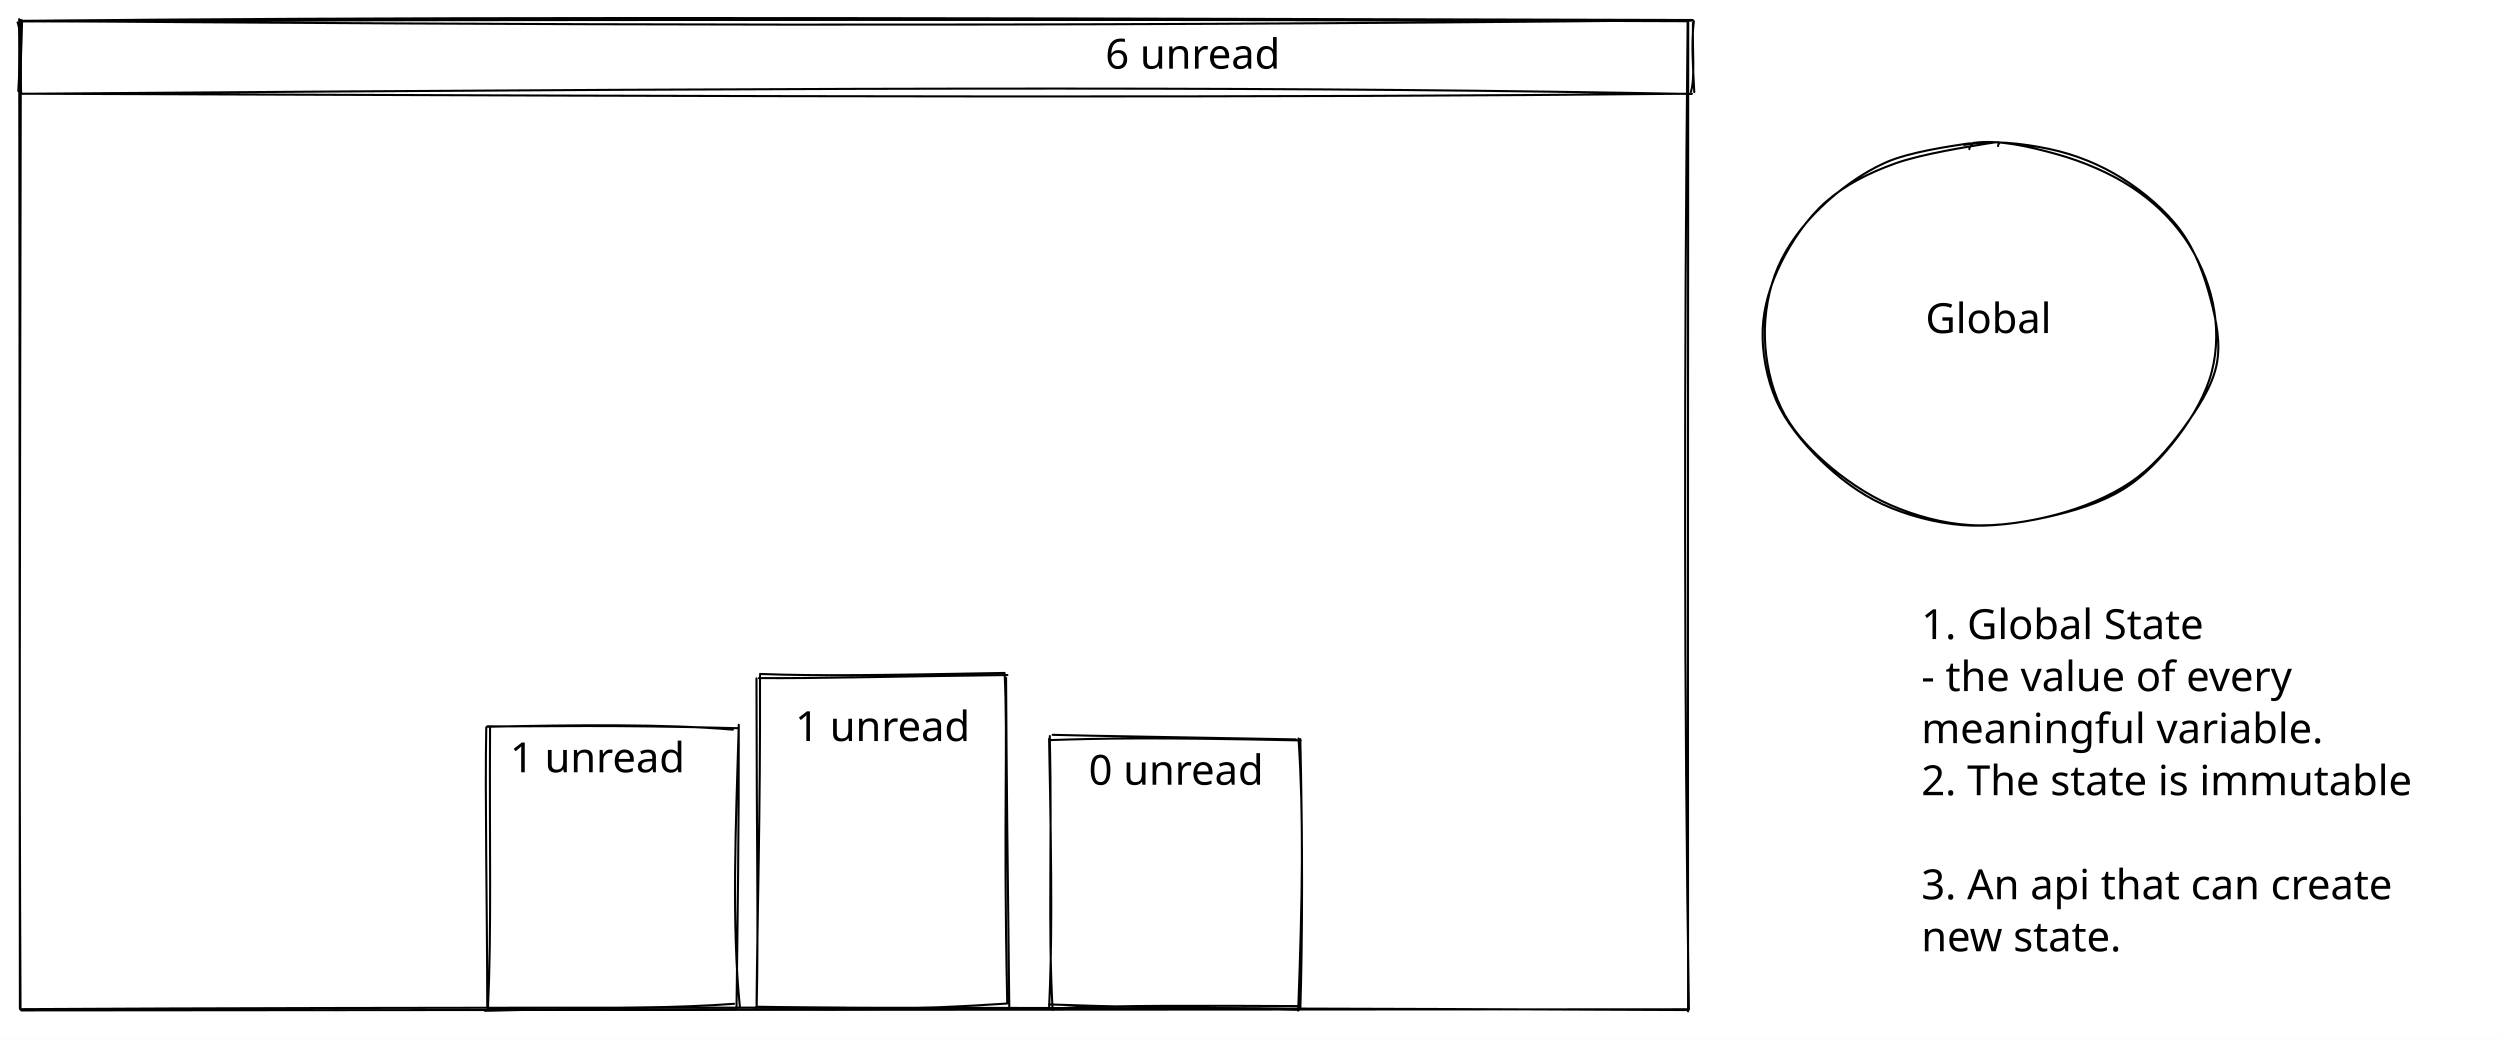
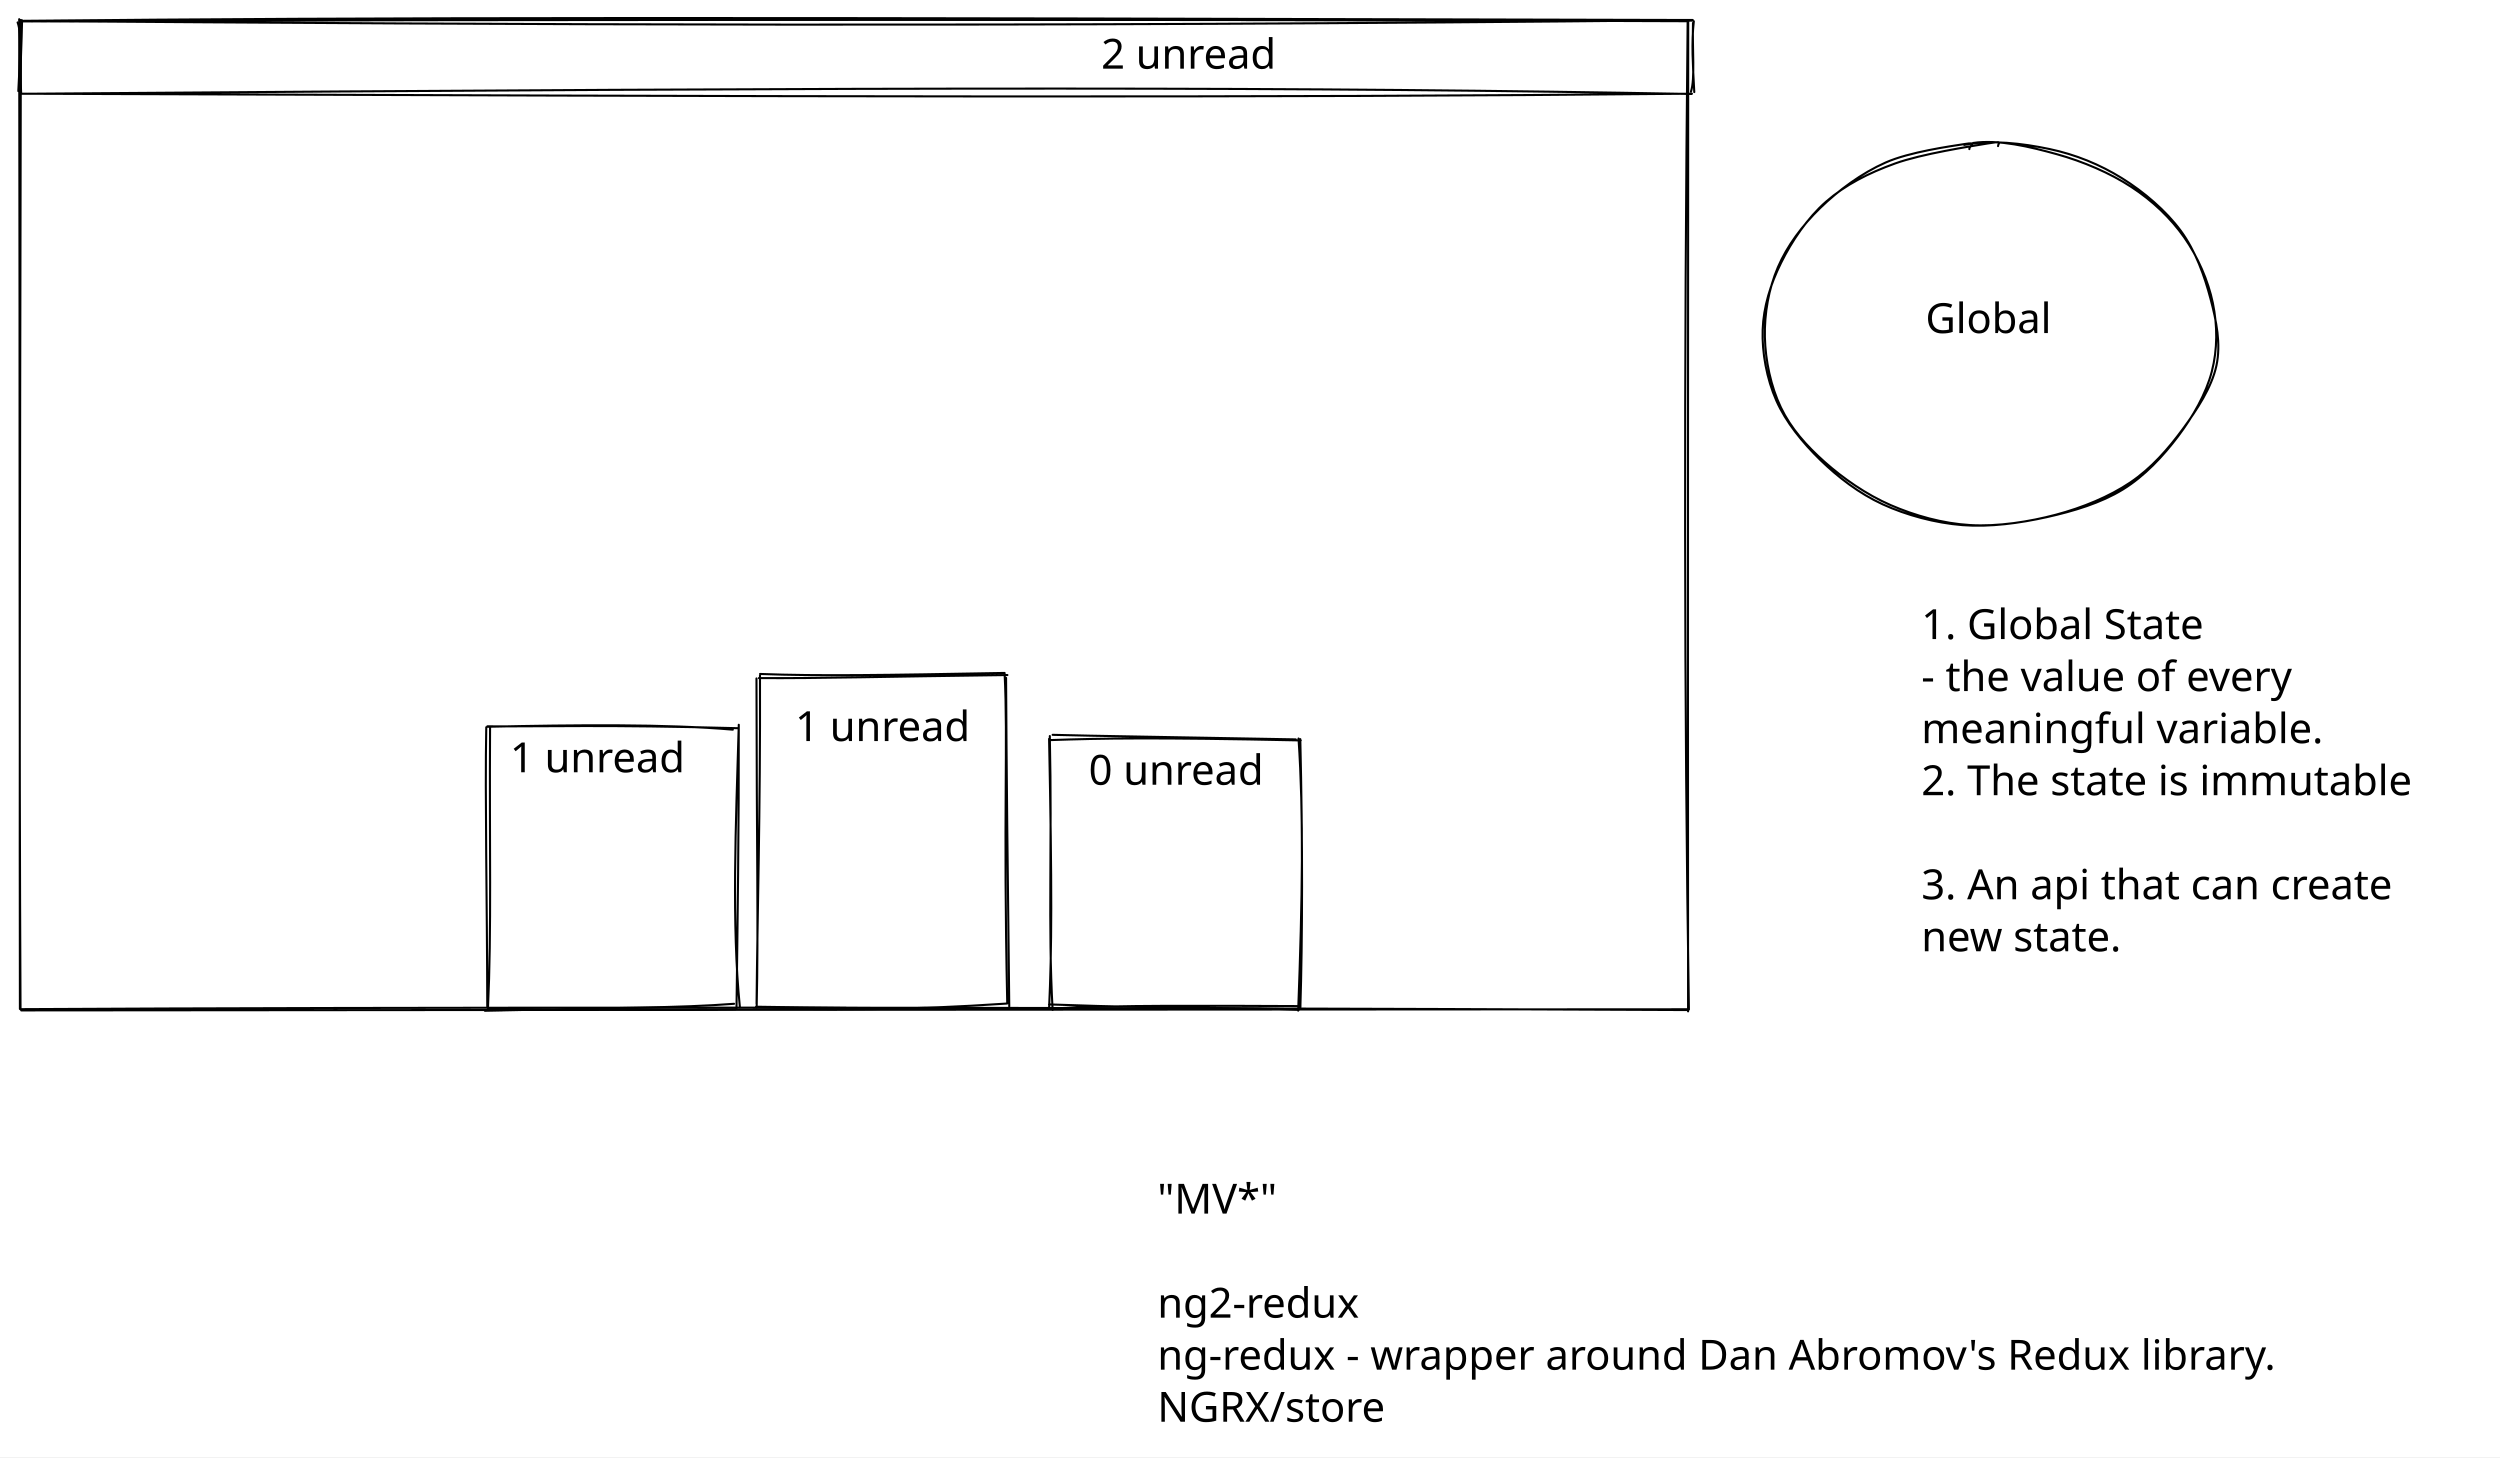
- <svg xmlns="http://www.w3.org/2000/svg" version="1.1" viewBox="0 0 1201 499" width="1201" height="499">
+ <svg xmlns="http://www.w3.org/2000/svg" version="1.1" viewBox="0 0 1201 700" width="1201" height="700">
  
-   eyJ2ZXJzaW9uIjoiMSIsImVuY29kaW5nIjoiYnN0cmluZyIsImNvbXByZXNzZWQiOnRydWUsImVuY29kZWQiOiJ4nO2ZW3PaOFx1MDAxNMff+yk89LVQXSzZ6szOXHUwMDBlSVx1MDAxYTalTUghTZPNTkaxXHUwMDA1aGNk11x1MDAxN1xi7fS7r2yy2Fx1MDAxOJiQbvH6oX5gxrr4XHUwMDFjS7//0Tnm21x1MDAwYsNoxPNANN5cdTAwMThccvHgcE+6IZ81XqXtU1x1MDAxMUbSV7pcdTAwMGJl95GfhE42clx1MDAxY8dB9Ob161x0XHUwMDBm70VcdTAwMWN43Fx1MDAxMa2pjFx1MDAxMu5FceJKv+X4k9cyXHUwMDE2k+j39PeUT8RvgT9x47CVXHUwMDFiaVxuV8Z+uLAlPDFcdTAwMTEqjvTT/9T3hvEt+y14XHUwMDE3XG4n5mrkiWxC1pU7XGJRufHUV5mv1IYmIYji5Vx1MDAwMFx1MDAxOVx1MDAxZGlrsXB171B7LPKetKlcdTAwMDHvJE3ml8FbX9yqu/dXnVx1MDAwMYnbudGh9Lx+PPdcdTAwMTZcdTAwMGLBnXFcdTAwMTJcdTAwMTZcXIri0L9cdTAwMTeX0o3HqVul9uW8yNdrkM9cbv1kNFZcIopW5vhcdTAwMDF3ZDxP21x1MDAwMFi2LtbgjZG3POg7TMnyPp2BMCrZPvQ9vdja9kuQXbn1O+7cj7RcdTAwMGLKXY6JQ66igId6S/Jxs8e3skHu41jI0TjWjaaVO1x1MDAxMIlscSEjNqNcdTAwMDRia9mTmlx0Ttxsm/8qL86Yh8HjXCI0ovSm4GLq3dtcdTAwMDIj+eQkcPliMyGl2Fx1MDAwMsRcdTAwMDKM0Hx1PKnudadKPC9v8537fP+z1u+vflx1MDAwMDtcbrdhXHUwMDA3TVx1MDAwYmKELFx1MDAwMnfmzvtyh7qRaF9cdTAwMGWiv/ujXHTvfzJnXHUwMDBmv7grcofXucPr2GFcclx1MDAxZLAwqlx1MDAxODtEqW1Wgp1pb8WOUmZcdTAwMTFcdTAwMGJcdTAwMTfE+Fx1MDAxNHbKOe9cZrvnf1x1MDAxY1x1MDAxY3+KLj9Ebef9kPfqjp1cdTAwMGUsK9hcdTAwMTGrbPvnYVx1MDAwN1x1MDAxMVjHXHUwMDBlbuBcdTAwMGVgaDNgs4q5oyYoiG6v4Vx1MDAwZW/jjpiIWCZCu2PXnSsuOlxinVx1MDAwZVx1MDAwN8mt6lxmnNvbP67rjp1cdTAwMDVL2JlWxdhcdTAwMTHWXHUwMDAyxVx1MDAwYq9TyIhFkFx0ScVcdTAwMTTaJmOVUFjcplx1MDAxMoZcdTAwMThcdTAwMTOmwzDaPdlzx5/Pm1x1MDAxZKjObMc+uVwi51x1MDAxNy5sTuqOoU3K0a9qXGbRk1x1MDAxOFwiTVx1MDAwNEY2rJZCXHUwMDBiY/jTUr9YPMSbXHUwMDAwRGxcdTAwMWJ/0MRcdTAwMThTXHUwMDFkXGJ3XHUwMDA38PiB9yfJ9cFZ1D4/6Fx1MDAxZT58ZPbwoPZcdTAwMDDatJT17Vx1MDAwZsDCSb/kXHUwMDBmrVx1MDAxZr5pqm1Si7JqgbP1Zj8n7OVcdTAwMWLrq7gvv6ZrW1BY2nrMJ9Kbr+xNRqL2lFx1MDAxYYlcblx1MDAwNXeLq1x1MDAxOVx0bTWDz15cdTAwMTnf9uRIZXWFXHUwMDE4rmJcdTAwMWNLXYIvu2O/8O6Ots/148JcdTAwMTO3/Fx1MDAxZX4oR1Jxb1D25Yc0VEhQy1x1MDAxYcI2s036jFTiY/PdoXNsfen2gFx1MDAwYq55c3Zxflx1MDAxONRdQrQwYlx1MDAxMcPJ/iS0oV7fICGsZVxmXHUwMDAwq7puYlx1MDAxNJnVSVxi1khC8D9JXGJcdTAwMDJzm4ZcdTAwMTjQqTguXHUwMDA0pqckdMp7Z64zcOdN+KV99LlcdTAwMDPUuD+su4SswqmTSajw1ef/kZBcdTAwMDUxxVx1MDAwNICqXHUwMDE1xLRqfyno+VxuKlx1MDAwMFQ+hYgu51x1MDAxMTDp7sfQO2r678J+cnZ9XHUwMDAy33pHXHUwMDFk3Lmc1v5cdTAwMTiyLXtVQ/b+PqSwXHKVxLqGqMVcYqNV1682QYSRyjRcdTAwMDRqpCGwk4aE58kg2lxckG/9LIQgZFx1MDAwMOqs3NpZRepCXHUwMDBlP55Np+LUXHUwMDE5f0W93nv/6vqo7irSRTJakVx1MDAxMWL7k1x1MDAxMSrwkVfk9npcdE5cdTAwMDEkuj6xcJVKooBhgPdeg+Ot34BsXHUwMDAwbFx1MDAwYlx1MDAxNt/6KeR6Ycf0kutZ5/ba7Vx1MDAxZXtHXHUwMDE3XHUwMDFmyElUf+Ts1Vx1MDAwMlx1MDAwMlNzb8hRtE7ceuRG1LRcdTAwMTBk1ZbgVKfBzK4u++l4/lx1MDAxZPfqXHUwMDEwt1x1MDAxZj35scyHbK1cdTAwMWRcYsImXHUwMDA28Fx1MDAxOf8gWcln1Vx1MDAxZFxcfVx1MDAxZHR911x1MDAxZJ7e4t7JVbf++ilnPnCPIZtuXGLZqODjvyFcdTAwMWJihigwQaWfTSlcIlx1MDAxNq0w+YEtY8Gu0Y+1Izcq7W1cdTAwMWHxWFx1MDAxOFPuJcLwh4bQVM6NRVd6TVx1MDAwNFdSjYaJp8eEkt95onWjUMtcdTAwMTjoWVH6XHUwMDE4Q0aGnEySOO27UTdcbreMtjJ4IPWTeWw4XFxcdTAwMTmOznNSg0rMXHUwMDE2k/QzNkuZ4Uq1XFyzJVnEXHUwMDE0/ZtB0+BBkLmlPV1EXHUwMDE4TaV0XHUwMDFm9z1/r8ZUitnBujReXHUwMDBlsyt9alx1MDAxNqfSiCBSJr99f/H9XHUwMDFmXHUwMDAwemYzIn0=
+   eyJ2ZXJzaW9uIjoiMSIsImVuY29kaW5nIjoiYnN0cmluZyIsImNvbXByZXNzZWQiOnRydWUsImVuY29kZWQiOiJ4nO2aW3PaOFx1MDAxNMff+yk89GFndlx1MDAxNqKLJUud2dkhN5qSXHUwMDFigTRcdJudjGJcdTAwMGLwxsjUXHUwMDE3Lun0u69ssrG5bUhavDzUXHUwMDBmXGbWxTqWfv+jc1x1MDAwNF/fXHUwMDE5RimaXGZk6YNRkmNbeK5cdTAwMTOIUem3pHwog9D1la5C6X3ox4GdtuxF0SD8sLPTXHUwMDE3wYOMXHUwMDA2nrBlZeiGsfDCKHZcXL9i+/1cdTAwMWQ3kv3wj+TzVPTl71x1MDAwM7/vREElXHUwMDFipCxcdTAwMWQ38oPpWNKTfamiUD/9T31vXHUwMDE4X9PPnHWBtCOhup5MO6RVmYFcdTAwMTDNXHUwMDE3nvoqtZUyaFx1MDAxMoIofm7ghvt6tEg6urajLZZZTVJUgvcujSdXg1x1MDAwM1/eqfvjm1qLRNVs0I7rec1o4k0nQti9OMiZXHUwMDE0RoH/IK9cXCfqJWbNlT/3XHUwMDBifT1cdTAwMDdZr8CPuz0lw3Cmjz9cdTAwMTC2XHUwMDFiTZIyXHUwMDAwnkunc/DByErG+lx1MDAwZVPyfJ/0QFx1MDAxOM2Nved7erL12O9BemWj31x1MDAwYvuhq01QznObKFx1MDAxMCpcdTAwMWOIQC9J1m709FZcZmQ29qTb7UW60LQyXHUwMDAzQplOLuSEcUogtp5rkmFcdTAwMDZHTrrMf81PTk9cdTAwMDSDp0kohclNzsTEuoNcdTAwMWMjWed44IjpYkJKsVx1MDAwNYhcdTAwMDU4odnseK560JUq9ryszLdcdTAwMWay9U9Lv/32XHUwMDA27ChcXIVcdTAwMWQ0LYhcdTAwMTGyXGJcXJs778s9qoeyetVcbv9udvui+dlcdTAwMWONf3KX51x1MDAwZS9yh1x1MDAxN7HDXHUwMDFhOmBhVDB2iFJmXHUwMDE2gp3JVmJHKbeIhXNifFx0O2U3ap164+Pu4efw6iSs2sdcdTAwMWRxvu3Yaccyg1x1MDAxZLHmx/5x2EFcdTAwMDRcdTAwMTaxg0u4XHUwMDAzXHUwMDE4Mlx1MDAwZVx1MDAxOC+YO2qCnOg26u7wKu6IiYhlXCK0Pnb1iVx1MDAxMrKG0GmnXHUwMDE136lay767+9jeduwsOIedaVx1MDAxNYxcdTAwMWThXHUwMDE1kL/wXCKFnFhcdTAwMDSZkFx1MDAxNEwhMzkvhML8Ms1hiDHh2lxyo/WDPad33SjXoDpjNju6IY1LXHUwMDA3lvvbjiEj896vaFxm0YtcdTAwMThcIk1cdTAwMDRGXGZcdTAwMTZLoYUx/GGhXyTH0TJcdTAwMDBzrn+eP2Zq+Vx1MDAwMczX5u9wLJr9uL17XHUwMDE2Vlx1MDAxYrv1vfFcdTAwMDVnnd2t5y9cdTAwMTfnTIO+zfHHl+CHXHUwMDE2994k0japRXmRvOnxLJjLXHUwMDAxXuYtW1hfRU33MZnbnMCS0kPRd73JzNqkIGpLkVx1MDAxMatAXG4nP5uh1KOmoVx1MDAxZptpX/XcrkrTXG7ZmaU4cnVcdTAwMDb+XFxcdTAwMWT5uXe39fhCPy44cubfw1x1MDAwZtyuq4TXmrflTVx1MDAxMrJWSlxiYsaZSV9cdTAwMTFJXFyUP+3Zh9aX+jlwQFuUR5eNvcG2S4jmWkxdONmYhNiSdH2JhLCWMVx1MDAwMLzotIlTZL4mcPg+XHTBLZJcdTAwMTD8Llx0QWCu0lx1MDAxMFx1MDAwNzpcdTAwMTLHaP1d6FScnzl2y5mU4Zfq/nVccqhes7PtXHUwMDEysnK7Tiqh3KHP/yMhXHUwMDBiYopcdFx1MDAwMEUriGvV/lTQ61x1MDAxNZRcdTAwMDNoflx1MDAxN1wiOptHwKTrb0OfqOl/XG6a8Vn7XGJcdTAwMWV4+zVcXLtcdTAwMWFu/TbELDarIba5c5T1XCI5anHCadHpKyOIcFKYhsBcdTAwMTZpXGKspSHpee4gXFyej688XHUwMDE1Qlx1MDAxMHJcdTAwMDCTKHltXHUwMDE1qUu3c3E2XHUwMDFjylO794jOz4/9m/b+tqtI58hoRkaIb05GKMdHlpCzxVxmnFx1MDAwMkiYZVq4SCVRwDHAm0/BV1x1MDAxZVx1MDAwMTFcdTAwMDCYXHUwMDA182/9XHUwMDEycudBzfTi9qh213bqh97+5Vx0OVxut1x1MDAxZjk2m0Bgam5cZjmKXHUwMDE2iVv03IiaXHUwMDE2grzgXHUwMDE0XFyHwZxcdTAwMTVcdTAwMTf91Dz/Xnjb4LefLHlb5ENW5lx1MDAwZVx1MDAwNGFcdTAwMTNcdTAwMDP4ilx1MDAxZpCs+FrVWzePrbrvOJ3TO3x+dFPffv3MRz5wgy6bLnHZKGfjvy5cdTAwMWJijigwQaGnplx1MDAxNFx1MDAxMYtcdTAwMTZcdTAwMTj8wIoxZddoRtqQW5XUlo2oJ42h8GJp+Fx1MDAxZENqKifGtCq5+lIoV3U7safbXHUwMDA0rrj3ZOVWoYrR0r3C5DGGXHUwMDFiXHUwMDFhbr9cdTAwMWZHSd2tulW4YlSVIVx1MDAwNq5+sohcZlsow9ZxTjKgkqNpJ/2M5VLmuFAtb9mUvMmnMPpcdTAwMWbJXHUwMDE0hzpcdTAwMGU01z+Q+NhcdTAwMWQ9XHUwMDFlnfiNs+PGgZ7DcbvZxmLbfVxuz7mQpIfFNncsTsiS/0LApad6wDSL/jNcdTAwMDSlJsGAXHUwMDE15lJuSyeff70tJYyrLipcdTAwMDfSicfJ1+k3raRRIFx1MDAwNlx1MDAwM1x1MDAxOVx1MDAxOFwinWJjX5NfvVx1MDAwZvy+P/wlNC7SRp57XHUwMDFmiGCi+T+tXVxc74SRn2cq71x1MDAxY1xu3ug39nJTmevPdCFL+iGp99FjTkWvSXGdp7XILCxccl052l3E9X0nvZKnpq4jXHUwMDExqUw4+frt3bd/XHUwMDAw74t04yJ9
  <defs>
    <style>
      @font-face {
        font-family: "Virgil";
        src: url("https://unpkg.com/@excalidraw/excalidraw@0.12.0-32d8221/dist/excalidraw-assets/Virgil.woff2");
      }
      @font-face {
        font-family: "Cascadia";
        src: url("https://unpkg.com/@excalidraw/excalidraw@0.12.0-32d8221/dist/excalidraw-assets/Cascadia.woff2");
      }
    </style>
  </defs>
-   <rect x="0" y="0" width="1201" height="499" fill="#ffffff" />
+   <rect x="0" y="0" width="1201" height="700" fill="#ffffff" />
  <g stroke-linecap="round" transform="translate(10 10) rotate(0 400.5 237.5)">
    <path d="M-0.28 0.08 C238.67 1.85, 477.61 3.1, 800.59 -0.29 M0.04 0.09 C273.97 -0.52, 546.82 -0.91, 801.13 0.2 M801.02 0.57 C800.97 131.03, 800.83 262.64, 800.95 475.86 M800.74 0.42 C799.04 165.83, 799.01 331.16, 801.35 474.97 M800.97 474.85 C587.55 475.08, 372.61 475.02, 0.2 475.4 M800.73 475.23 C486.25 473.71, 171.57 473.82, -0.31 474.8 M-0.14 474.17 C-0.82 337.06, -0.4 198.04, -0.78 -0.78 M-0.44 474.71 C-0.6 376.53, -0.54 278.28, 0.04 -0.41" stroke="#000000" stroke-width="1" fill="none" />
  </g>
  <g stroke-linecap="round" transform="translate(10 10) rotate(0 401.5 17.5)">
    <path d="M0.76 0.27 C256.62 -1.25, 514.92 -0.34, 802.81 -0.09 M0.09 0.04 C170.83 -1.74, 341.58 -1.7, 803.19 -0.39 M803.31 1.03 C802.96 13.78, 804.37 27.84, 802.34 34 M803.71 0.21 C802.54 10.53, 803.24 21.31, 803.93 34.24 M802.8 35.01 C594.2 37.08, 385.37 36.46, -0.07 35.02 M802.65 35.15 C621.75 31.79, 440.48 31.63, -0.37 35.06 M-1.2 33.75 C-0.56 20.02, 0.55 6.24, -1.54 0.78 M0.16 34.79 C-0.52 23.23, 0.51 9.62, 0.61 -0.23" stroke="#000000" stroke-width="1" fill="none" />
  </g>
  <g stroke-linecap="round" transform="translate(234 349) rotate(0 60 67.5)">
    <path d="M0.03 0.14 C42.6 -0.82, 86.57 -1.21, 118.04 1.53 M0.13 -0.07 C28.66 0.1, 55.92 -0.91, 120.9 0.84 M120.86 0.77 C119.5 46.7, 117.45 95.39, 121.45 134.94 M120.9 -0.82 C121.01 48.45, 120.31 96.06, 119.81 135.69 M118.64 133.22 C92.64 135.23, 62.83 135.04, -1.05 136.57 M119.31 135.87 C91.81 136.31, 63.86 136.16, 0.89 135.62 M0.41 135.47 C2.2 97.87, 1.07 56.88, 1.43 0.11 M0.08 134.53 C0.01 83.82, -1.05 34.06, -0.4 0.38" stroke="#000000" stroke-width="1" fill="none" />
  </g>
  <g stroke-linecap="round" transform="translate(364 325) rotate(0 60 79.5)">
    <path d="M1.13 -1.23 C29.43 -0.15, 60.89 -0.67, 118.6 -1.72 M0.59 0.76 C30.21 0.94, 61.24 0.02, 119.95 -0.71 M118.6 -1.71 C120.28 31.35, 117.91 65.69, 119.88 157.08 M119.32 0.65 C119.55 44.59, 120.04 90.19, 120.85 158.51 M119.66 157.11 C74.59 160.16, 31.64 160.67, 1.08 158.79 M120.73 159.51 C94 159.15, 67.82 159.76, -0.78 158.63 M-0.55 157.16 C-0.16 113.85, 1.31 66.51, 1.1 -0.46 M-0.5 159 C0.37 120.3, -0.52 82.27, -0.59 0.92" stroke="#000000" stroke-width="1" fill="none" />
  </g>
  <g stroke-linecap="round" transform="translate(504 355) rotate(0 60 64.5)">
    <path d="M1.69 -1.99 C24.02 -1.39, 49.47 -1.1, 118.47 0.2 M0.62 0.54 C25.35 -0.3, 49.44 -0.8, 120.89 0.7 M119.81 -0.22 C122.31 37.17, 121.69 75.82, 119.65 130.5 M120.66 0.08 C121.84 49.43, 121.72 96.81, 120.69 129.19 M119.92 130.11 C94.34 128.71, 67.12 129.94, -0.06 127.52 M120.76 128.33 C76.36 128.17, 33.14 127.75, 0.71 129.51 M1.68 130.13 C-0.6 89.4, 1.5 51.84, 0.33 -1.4 M-0.03 129.59 C1.3 100.59, 1.44 72.98, -0.02 -0.05" stroke="#000000" stroke-width="1" fill="none" />
  </g>
-   <g transform="translate(531 15) rotate(0 44.5 12.5)">
-     <text x="0" y="18" font-family="Virgil, Segoe UI Emoji" font-size="20px" fill="#000000" text-anchor="start" style="white-space: pre;" direction="ltr">6 unread</text>
+   <g transform="translate(529 15) rotate(0 45 12.5)">
+     <text x="0" y="18" font-family="Virgil, Segoe UI Emoji" font-size="20px" fill="#000000" text-anchor="start" style="white-space: pre;" direction="ltr">2 unread</text>
  </g>
  <g transform="translate(245 353) rotate(0 40.5 12.5)">
    <text x="0" y="18" font-family="Virgil, Segoe UI Emoji" font-size="20px" fill="#000000" text-anchor="start" style="white-space: pre;" direction="ltr">1 unread</text>
  </g>
  <g transform="translate(382 338) rotate(0 40.5 12.5)">
    <text x="0" y="18" font-family="Virgil, Segoe UI Emoji" font-size="20px" fill="#000000" text-anchor="start" style="white-space: pre;" direction="ltr">1 unread</text>
  </g>
  <g transform="translate(523 359) rotate(0 45 12.5)">
    <text x="0" y="18" font-family="Virgil, Segoe UI Emoji" font-size="20px" fill="#000000" text-anchor="start" style="white-space: pre;" direction="ltr">0 unread</text>
  </g>
  <g stroke-linecap="round" transform="translate(847 69) rotate(0 109 91.5)">
    <path d="M100.83 -0.31 C113 -2.16, 128.42 1.56, 141.1 5.08 C153.77 8.6, 166.68 14.15, 176.87 20.81 C187.07 27.47, 195.75 35.73, 202.28 45.03 C208.81 54.33, 213.85 65.84, 216.06 76.59 C218.27 87.33, 218.33 98.84, 215.54 109.51 C212.76 120.18, 206.47 131.17, 199.35 140.61 C192.22 150.05, 183.33 159.68, 172.82 166.15 C162.31 172.63, 149.09 176.59, 136.26 179.44 C123.43 182.3, 108.98 184.31, 95.85 183.28 C82.72 182.26, 68.87 178.51, 57.47 173.29 C46.07 168.06, 35.98 160.24, 27.45 151.94 C18.93 143.63, 10.95 133.87, 6.34 123.45 C1.73 113.03, -0.6 100.44, -0.22 89.41 C0.16 78.38, 3.54 67.54, 8.63 57.28 C13.72 47.01, 21.18 35.78, 30.31 27.82 C39.44 19.86, 50.53 14.17, 63.42 9.53 C76.31 4.89, 99.42 1.35, 107.66 -0.04 C115.9 -1.43, 112.89 -0.49, 112.86 1.19 M96.6 0.62 C109.02 -2.02, 124.82 -0.1, 137.44 2.56 C150.07 5.22, 161.81 10.02, 172.35 16.58 C182.89 23.13, 193.58 32.25, 200.67 41.9 C207.77 51.55, 212.06 63.7, 214.91 74.48 C217.77 85.27, 220.02 96.15, 217.78 106.61 C215.55 117.07, 208.4 127.89, 201.51 137.24 C194.62 146.6, 186.55 155.91, 176.42 162.75 C166.28 169.58, 153.52 174.83, 140.69 178.25 C127.87 181.66, 112.71 184.02, 99.47 183.24 C86.22 182.47, 72.86 178.68, 61.21 173.62 C49.55 168.55, 38.31 160.69, 29.53 152.88 C20.75 145.07, 13.33 136.73, 8.55 126.74 C3.77 116.75, 1.09 104.16, 0.85 92.94 C0.6 81.71, 2.65 69.74, 7.09 59.4 C11.53 49.06, 18.84 39.27, 27.47 30.88 C36.1 22.5, 47.31 14.18, 58.86 9.07 C70.4 3.95, 90.02 1.27, 96.73 0.2 C103.43 -0.87, 98.98 0.87, 99.08 2.64" stroke="#000000" stroke-width="1" fill="none" />
  </g>
  <g transform="translate(925 142) rotate(0 31 12.5)">
    <text x="0" y="18" font-family="Virgil, Segoe UI Emoji" font-size="20px" fill="#000000" text-anchor="start" style="white-space: pre;" direction="ltr">Global</text>
  </g>
  <g transform="translate(923 289) rotate(0 134 100)">
    <text x="0" y="18" font-family="Virgil, Segoe UI Emoji" font-size="20px" fill="#000000" text-anchor="start" style="white-space: pre;" direction="ltr">1. Global State</text>
    <text x="0" y="43" font-family="Virgil, Segoe UI Emoji" font-size="20px" fill="#000000" text-anchor="start" style="white-space: pre;" direction="ltr">    - the value of every </text>
    <text x="0" y="68" font-family="Virgil, Segoe UI Emoji" font-size="20px" fill="#000000" text-anchor="start" style="white-space: pre;" direction="ltr">        meaningful variable.</text>
    <text x="0" y="93" font-family="Virgil, Segoe UI Emoji" font-size="20px" fill="#000000" text-anchor="start" style="white-space: pre;" direction="ltr">2. The state is immutable</text>
    <text x="0" y="118" font-family="Virgil, Segoe UI Emoji" font-size="20px" fill="#000000" text-anchor="start" style="white-space: pre;" direction="ltr" />
    <text x="0" y="143" font-family="Virgil, Segoe UI Emoji" font-size="20px" fill="#000000" text-anchor="start" style="white-space: pre;" direction="ltr">3. An api that can create</text>
    <text x="0" y="168" font-family="Virgil, Segoe UI Emoji" font-size="20px" fill="#000000" text-anchor="start" style="white-space: pre;" direction="ltr">new state.</text>
    <text x="0" y="193" font-family="Virgil, Segoe UI Emoji" font-size="20px" fill="#000000" text-anchor="start" style="white-space: pre;" direction="ltr" />
  </g>
+   <g transform="translate(556 565) rotate(0 276.5 62.5)">
+     <text x="0" y="18" font-family="Virgil, Segoe UI Emoji" font-size="20px" fill="#000000" text-anchor="start" style="white-space: pre;" direction="ltr">"MV*"</text>
+     <text x="0" y="43" font-family="Virgil, Segoe UI Emoji" font-size="20px" fill="#000000" text-anchor="start" style="white-space: pre;" direction="ltr" />
+     <text x="0" y="68" font-family="Virgil, Segoe UI Emoji" font-size="20px" fill="#000000" text-anchor="start" style="white-space: pre;" direction="ltr">ng2-redux</text>
+     <text x="0" y="93" font-family="Virgil, Segoe UI Emoji" font-size="20px" fill="#000000" text-anchor="start" style="white-space: pre;" direction="ltr">ng-redux - wrapper around Dan Abromov's Redux library.</text>
+     <text x="0" y="118" font-family="Virgil, Segoe UI Emoji" font-size="20px" fill="#000000" text-anchor="start" style="white-space: pre;" direction="ltr">NGRX/store</text>
+   </g>
</svg>
